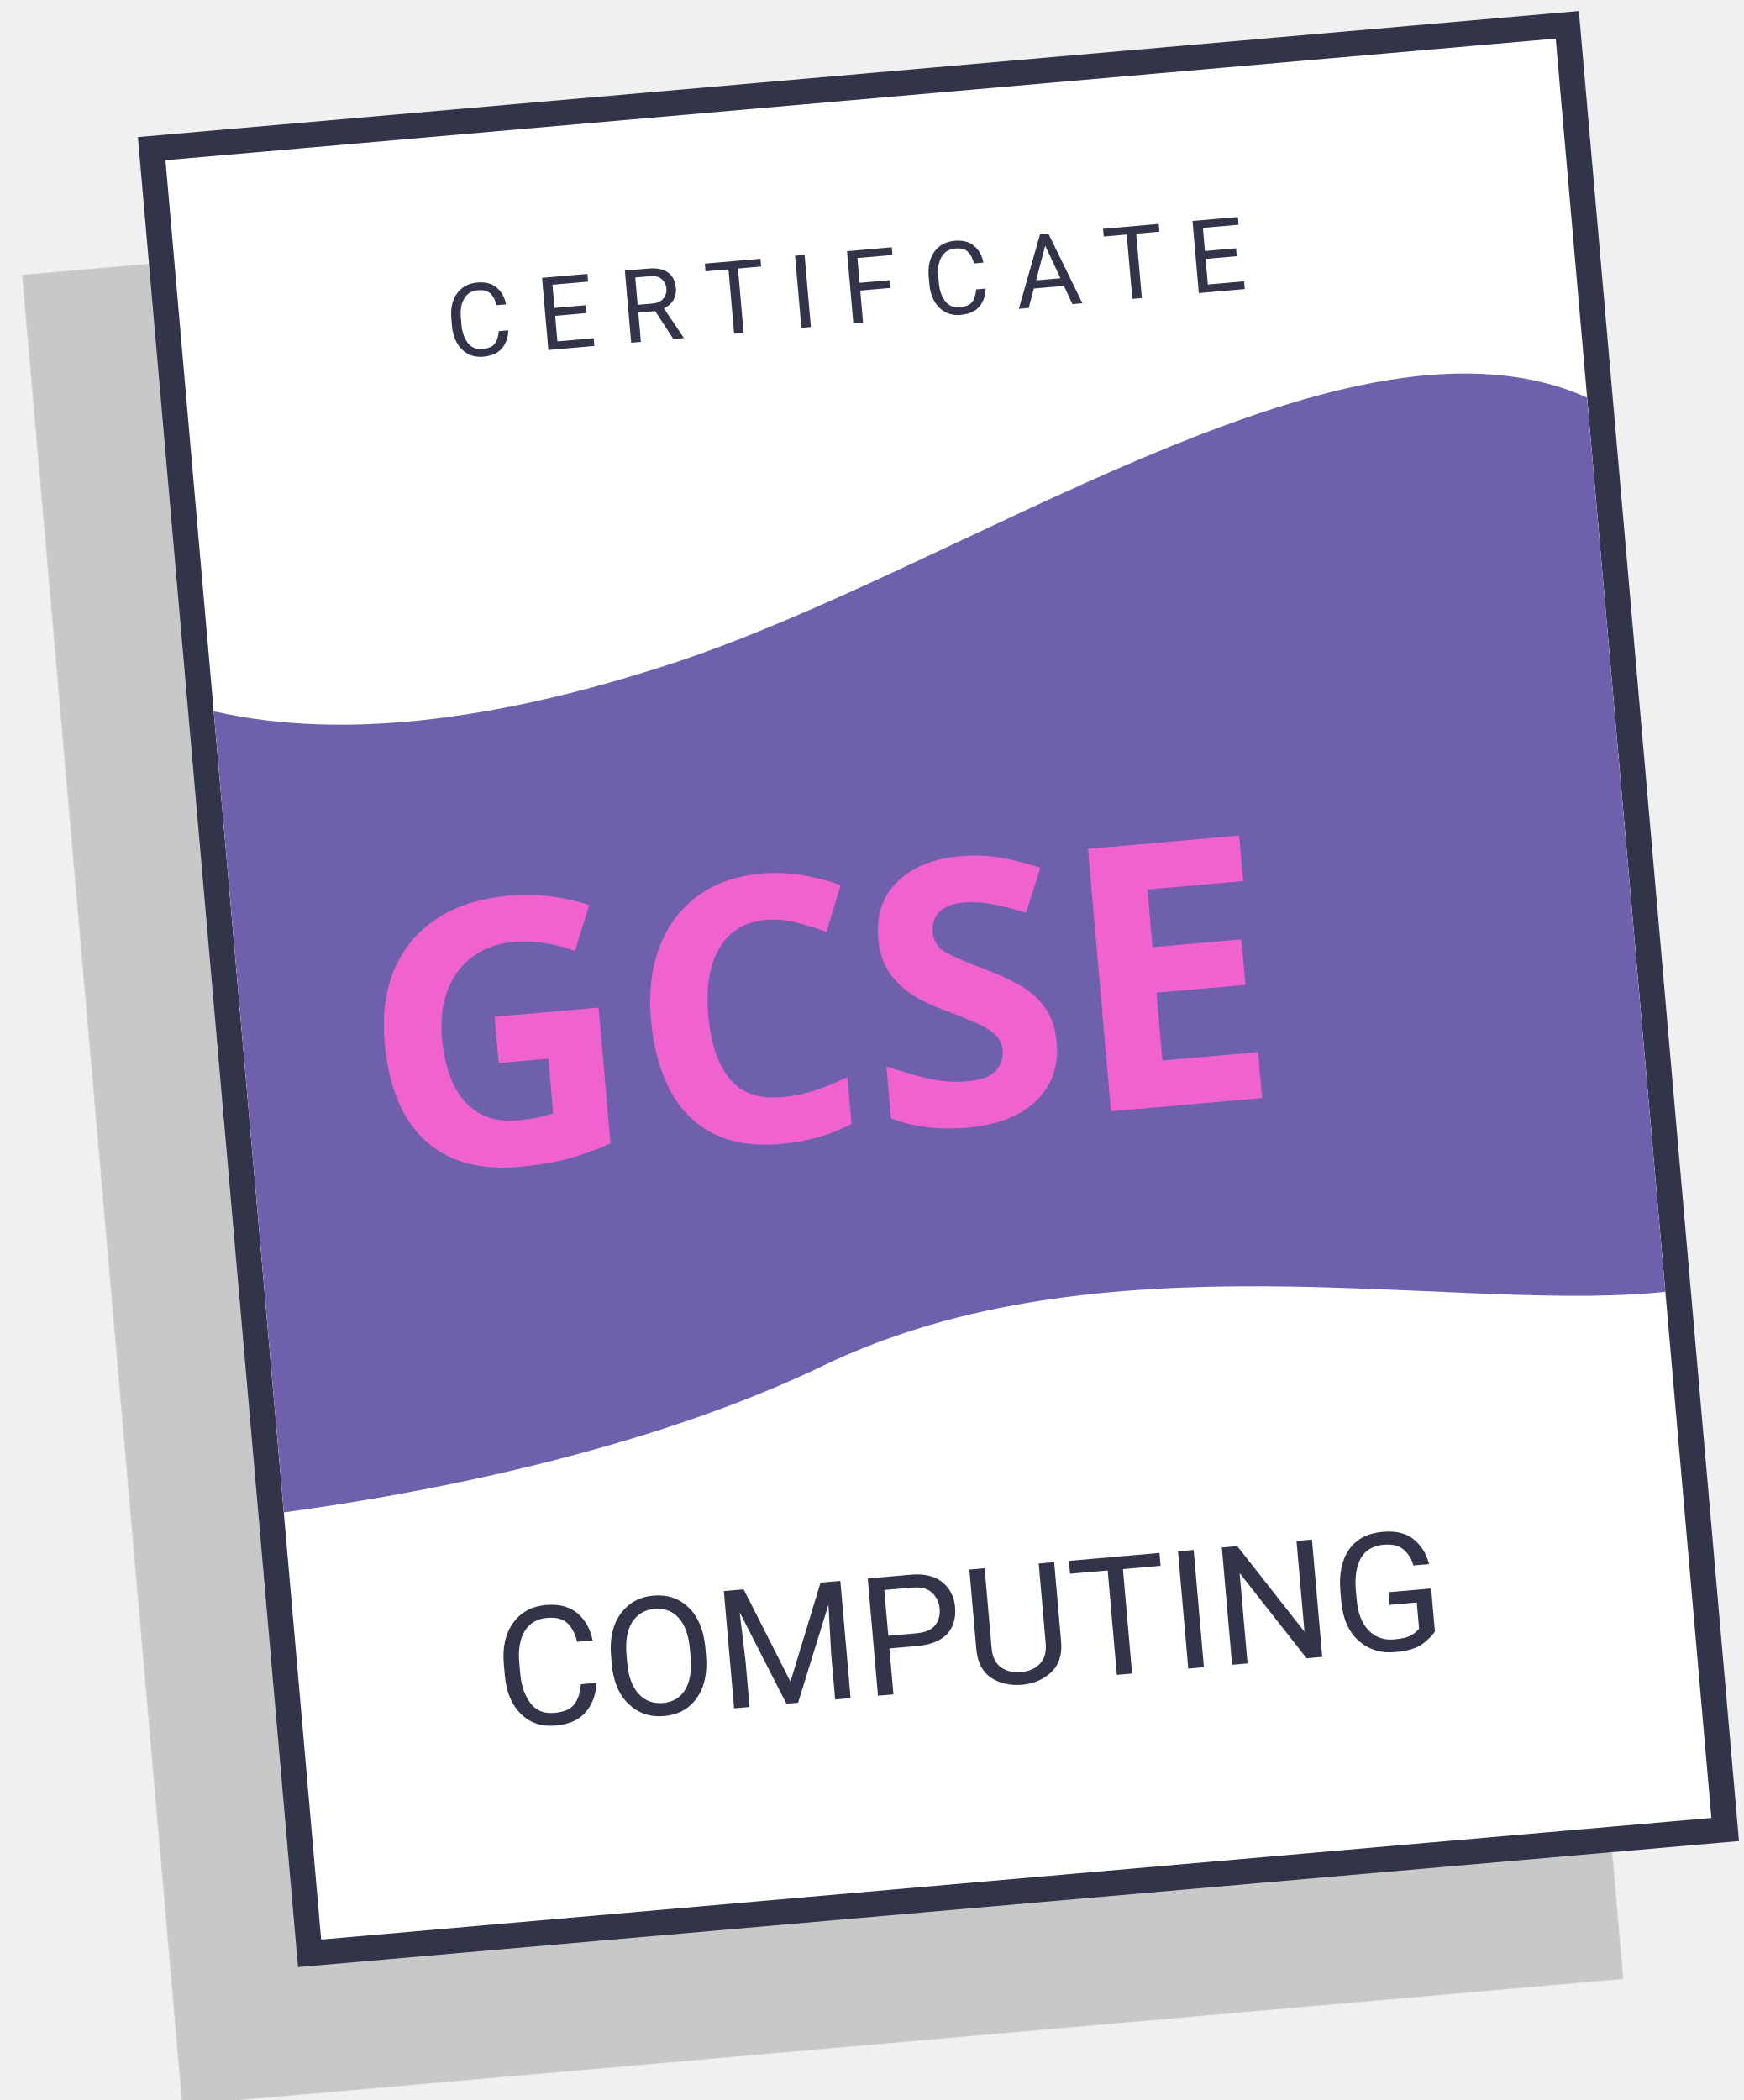
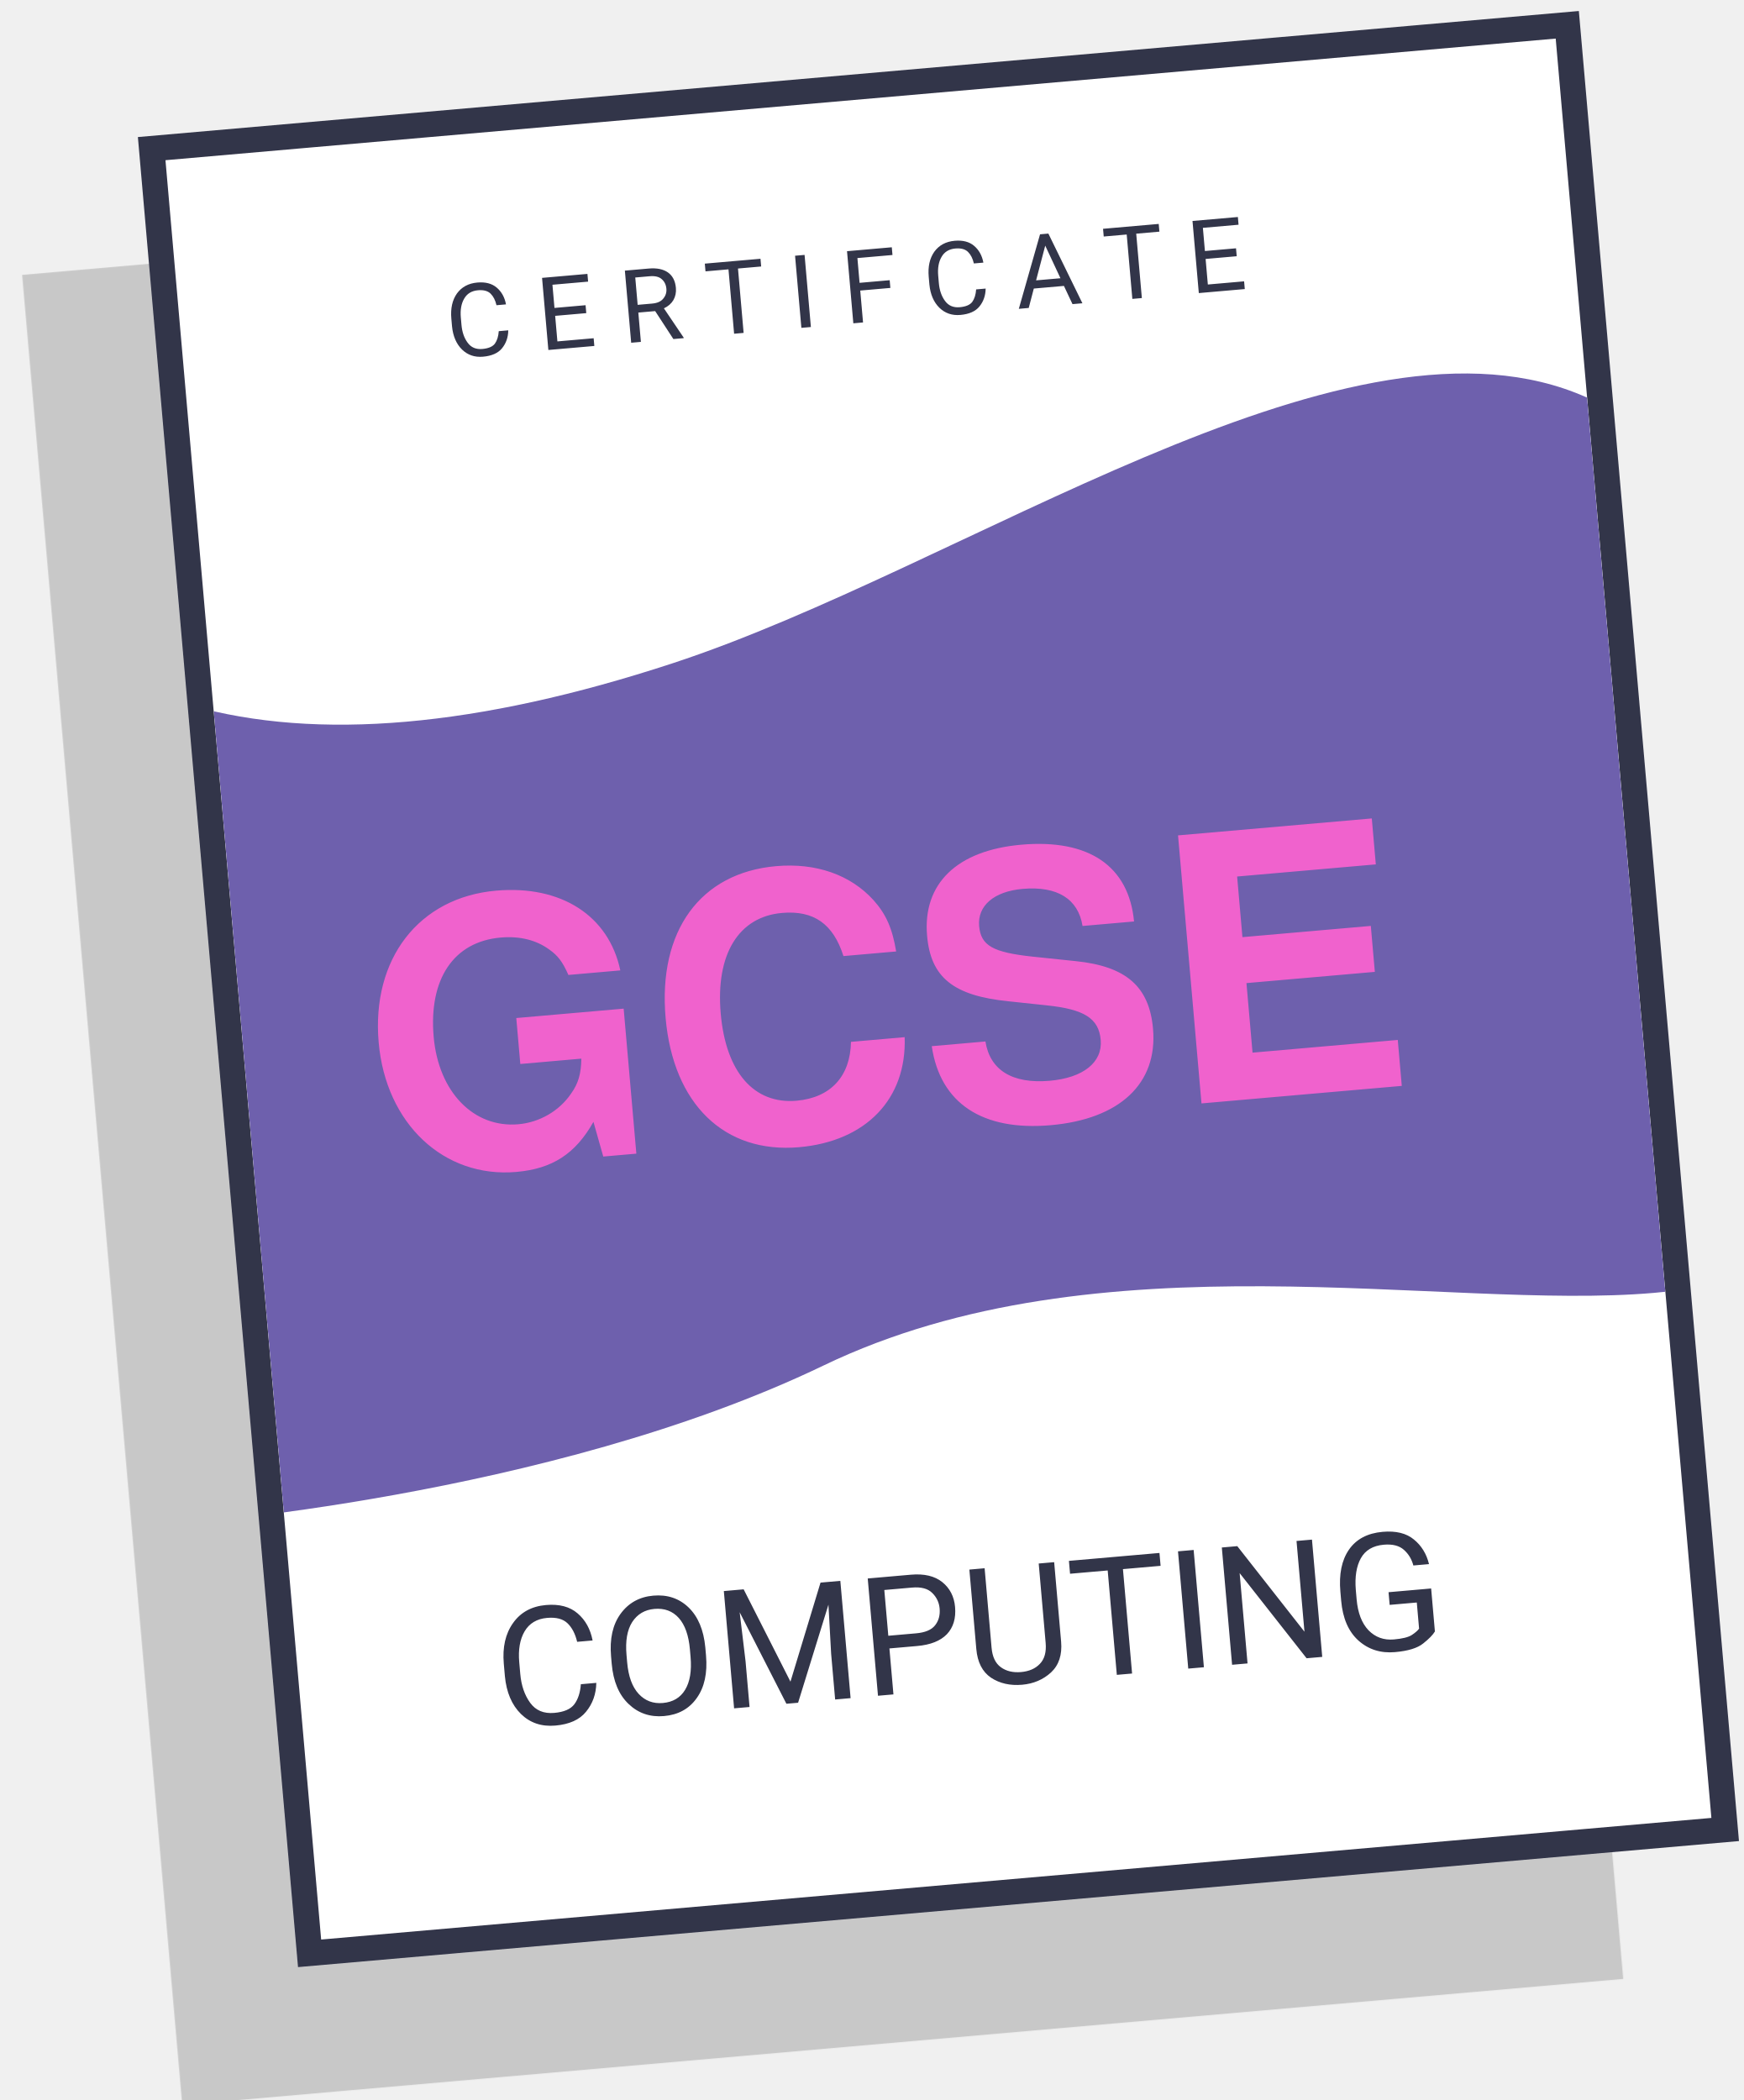
<svg xmlns="http://www.w3.org/2000/svg" xmlns:xlink="http://www.w3.org/1999/xlink" width="137px" height="165px" viewBox="0 0 137 165" version="1.1">
  <defs>
    <filter x="-15.5%" y="-5.0%" width="121.8%" height="117.0%" filterUnits="objectBoundingBox" id="filter-1">
      <feOffset dx="-10" dy="10" in="SourceAlpha" result="shadowOffsetOuter1" />
      <feColorMatrix values="0 0 0 0 0   0 0 0 0 0   0 0 0 0 0  0 0 0 0.168 0" type="matrix" in="shadowOffsetOuter1" result="shadowMatrixOuter1" />
      <feMerge>
        <feMergeNode in="shadowMatrixOuter1" />
        <feMergeNode in="SourceGraphic" />
      </feMerge>
    </filter>
    <rect id="path-2" x="0" y="0" width="109.64" height="140.339" />
  </defs>
  <g id="Teacher-pages" stroke="none" stroke-width="1" fill="none" fill-rule="evenodd">
    <g id="Artboard-3" transform="translate(-250, -878)">
      <g id="Group-Copy-2" filter="url(#filter-1)" transform="translate(323.9352, 956.0253) rotate(-5) translate(-323.9352, -956.0253) translate(268.9352, 885.5253)">
        <mask id="mask-3" fill="white">
          <use xlink:href="#path-2" />
        </mask>
        <rect fill="white" stroke="#333448" stroke-width="2" x="-1" y="-1" width="111.64" height="142.339" />
        <g id="masked" mask="url(#mask-3)">
          <path d="M-1.753,42.849 C7.914,46.516 20.581,46.516 36.247,42.849 C59.747,37.349 90.747,18.974 108.747,27.849 C126.747,36.724 124.247,69.349 124.247,78.849 C124.247,88.349 125.247,98.849 108.747,98.849 C92.247,98.849 65.747,90.349 43.247,98.849 C20.747,107.349 -8.753,106.849 -8.753,106.849 C-8.753,106.849 -6.419,85.516 -1.753,42.849 Z" id="Path-2" fill="#6E60AD" mask="url(#mask-3)" />
-           <text id="CERtifcate" font-family="Roboto" font-size="8" font-weight="normal" fill="#333448">
+           <text id="CERtifcate" font-family="Roboto,Helvetica,Arial,sans-serif" font-size="8" font-weight="normal" fill="#333448">
            <tspan x="20.819" y="17.475">C E R T I F C A T E</tspan>
          </text>
-           <text id="GCSE" font-family="Objectivity-Bold, Objectivity" font-size="29" font-weight="bold" fill="#F062CD">
+           <text id="GCSE" font-family="Objectivity-Bold, Objectivity,Helvetica,Arial,sans-serif" font-size="29" font-weight="bold" fill="#F062CD">
            <tspan x="9.424" y="80.92">GCSE</tspan>
          </text>
-           <text id="Computing" font-family="Roboto" font-size="13" font-weight="normal" fill="#333448">
+           <text id="Computing" font-family="Roboto,Helvetica,Arial,sans-serif" font-size="13" font-weight="normal" fill="#333448">
            <tspan x="15.419" y="125.072">COMPUTING</tspan>
          </text>
        </g>
      </g>
    </g>
  </g>
</svg>
